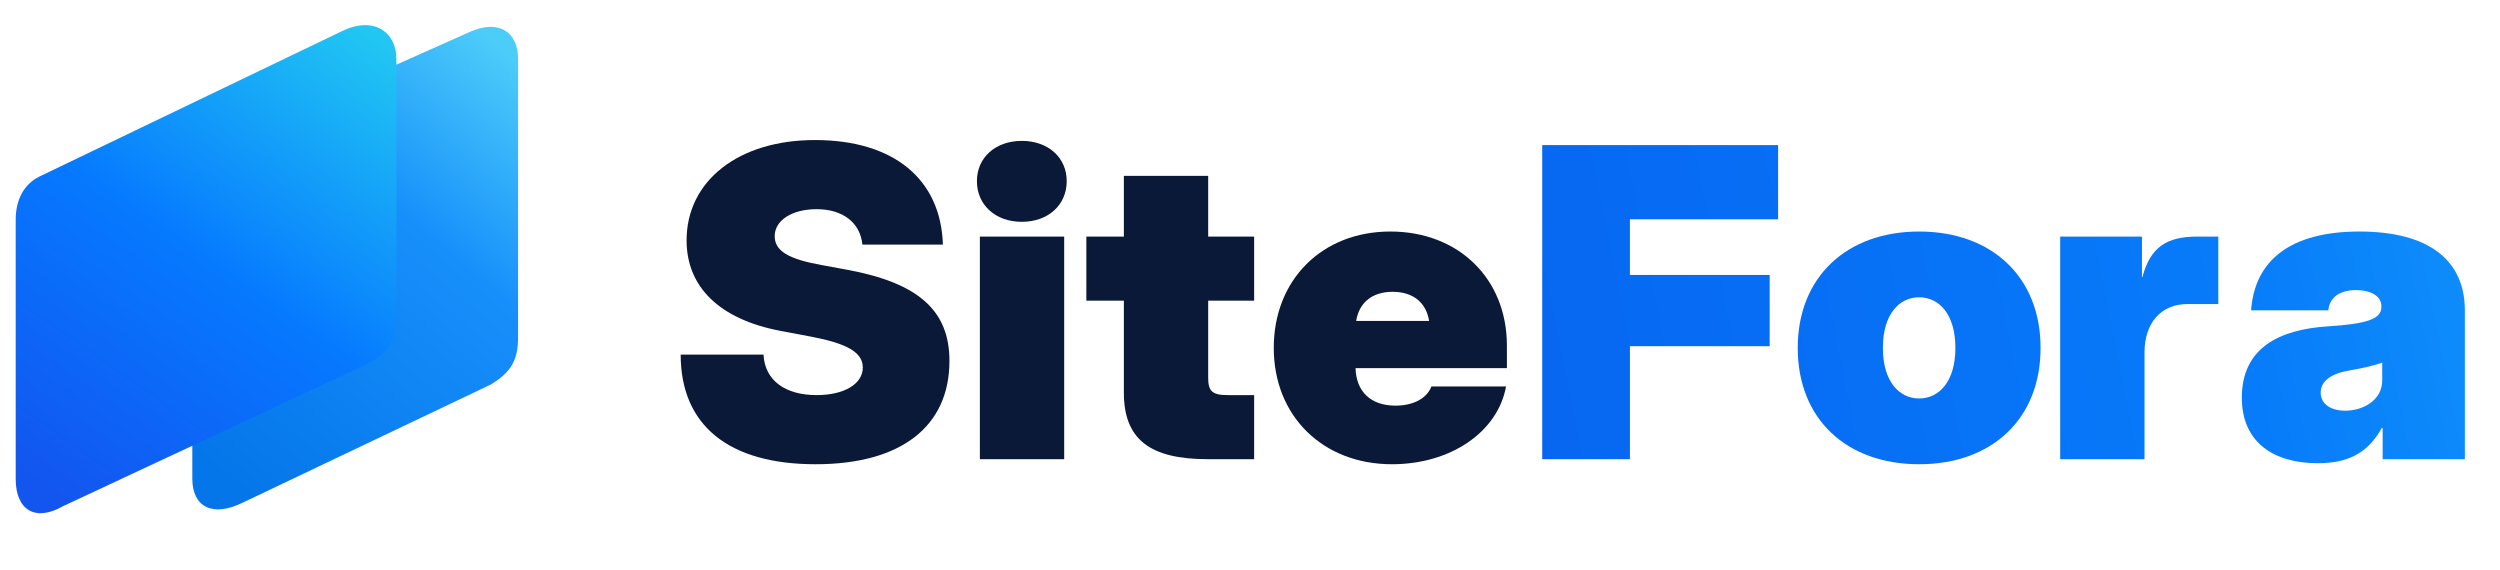
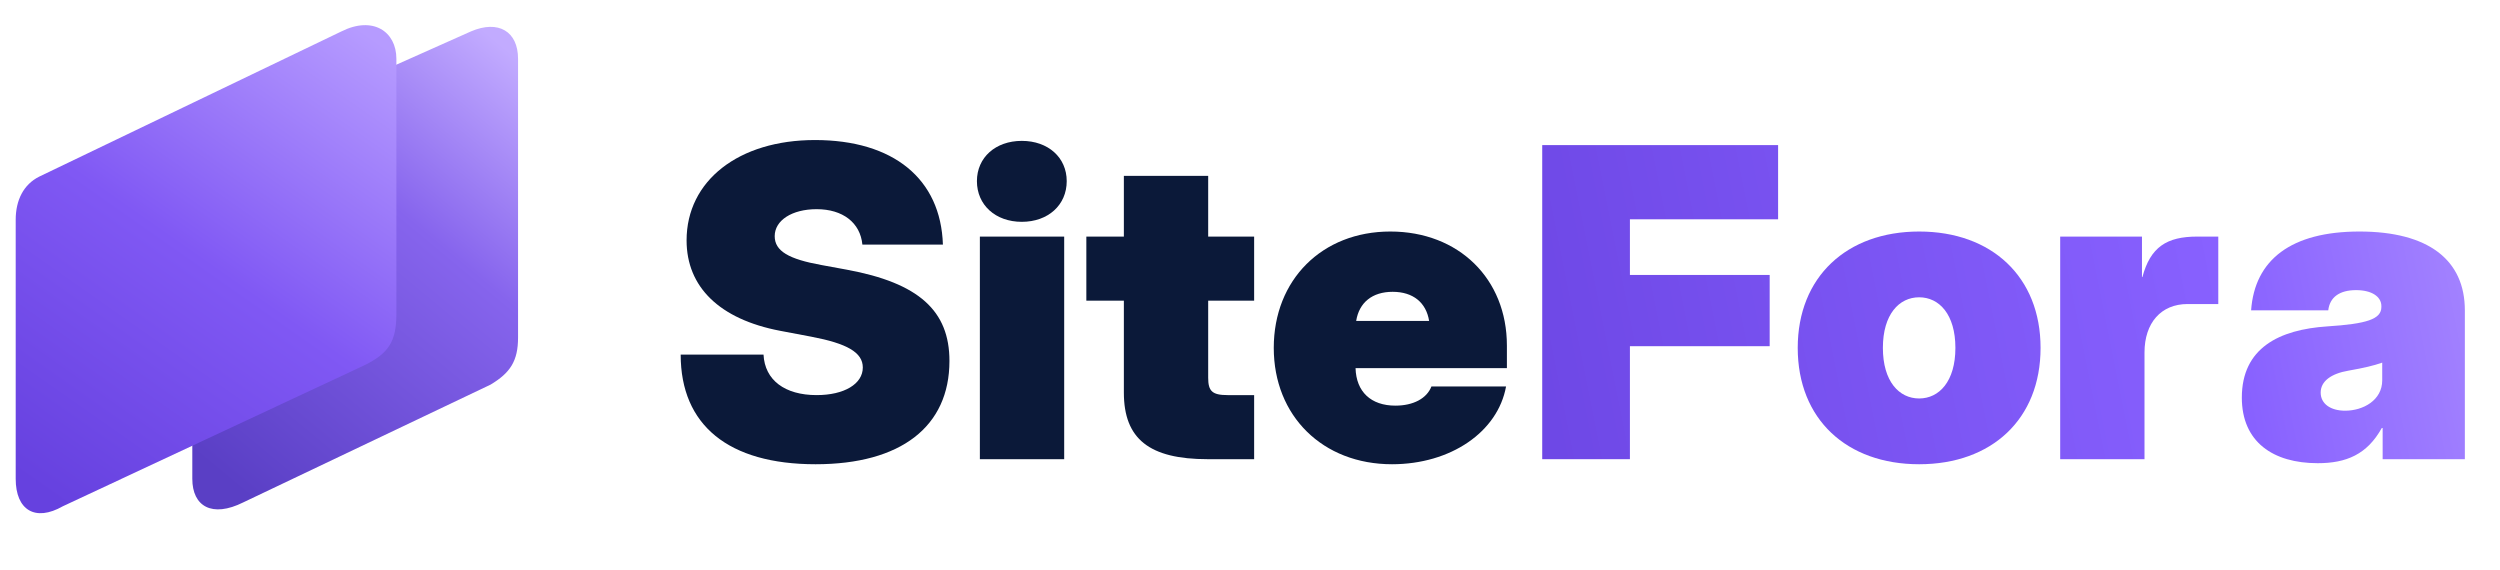
<svg xmlns="http://www.w3.org/2000/svg" width="1274" height="290" viewBox="0 0 637 145" role="img" aria-label="Логотип SiteFora">
  <defs>
    <linearGradient id="markFront" gradientUnits="userSpaceOnUse" x1="12" y1="126" x2="94" y2="9">
-       <stop offset="0" stop-color="#1355EF" />
-       <stop offset="0.50" stop-color="#0679FF" />
-       <stop offset="1" stop-color="#21C6F3" />
+       <stop offset="0" stop-color="#6641DF" />
+       <stop offset="0.50" stop-color="#8058F4" />
+       <stop offset="1" stop-color="#B69BFF" />
    </linearGradient>
    <linearGradient id="markBack" gradientUnits="userSpaceOnUse" x1="49" y1="115" x2="132" y2="15">
-       <stop offset="0" stop-color="#0576E9" />
-       <stop offset="0.62" stop-color="#178FFB" />
-       <stop offset="1" stop-color="#4CCDF9" />
+       <stop offset="0" stop-color="#5A3FC5" />
+       <stop offset="0.62" stop-color="#8664ED" />
+       <stop offset="1" stop-color="#C2ABFF" />
    </linearGradient>
    <linearGradient id="fora" gradientUnits="userSpaceOnUse" x1="350" y1="93" x2="645" y2="34">
-       <stop offset="0" stop-color="#0762EF" />
-       <stop offset="0.72" stop-color="#077BFA" />
-       <stop offset="1" stop-color="#1193FB" />
+       <stop offset="0" stop-color="#6842E0" />
+       <stop offset="0.72" stop-color="#8861FF" />
+       <stop offset="1" stop-color="#AD8FFF" />
    </linearGradient>
  </defs>
  <path id="back-panel" d="M 51 43 C 50 42 51 39 55 37 L 120 8 C 127 5 132 8 132 15 L 132 86 C 132 92 130 95 125 98 L 62 128 C 54 132 49 129 49 122 L 49 52 C 49 47 49 45 51 43 Z" fill="url(#markBack)" />
  <path id="front-panel" d="M 10 45 L 87 8 C 95 4 101 8 101 15 L 101 80 C 101 87 99 90 93 93 L 16 129 C 9 133 4 130 4 122 L 4 56 C 4 51 6 47 10 45 Z" fill="url(#markFront)" />
  <path id="letter-1-S" d="M207.812 118.289C229.512 118.289 241.919 108.729 241.919 91.971C241.919 79.188 234.131 72.098 215.762 68.714L209.316 67.532C200.991 66.028 197.393 63.987 197.393 60.174C197.393 56.146 201.797 53.299 208.081 53.299C214.741 53.299 219.199 56.736 219.736 62.322H240.254C239.717 45.564 227.632 35.682 207.651 35.682C188.208 35.682 174.941 46.048 174.941 61.248C174.941 73.118 183.32 81.336 198.789 84.29L206.738 85.794C215.762 87.513 219.844 89.769 219.844 93.636C219.844 97.825 215.117 100.672 208.081 100.672C199.971 100.672 194.868 96.858 194.546 90.359H173.438C173.438 108.353 185.63 118.289 207.812 118.289Z" fill="#0B1939" />
  <path id="letter-2-i" d="M249.671 117H271.155V60.281H249.671ZM260.359 56.521C267.073 56.521 271.8 52.225 271.8 46.155C271.8 40.14 267.073 35.896 260.359 35.896C253.646 35.896 248.919 40.14 248.919 46.155C248.919 52.225 253.646 56.521 260.359 56.521Z" fill="#0B1939" />
  <path id="letter-3-t" d="M319.554 60.281H307.845V44.812H286.36V60.281H276.8V76.609H286.36V100.027C286.36 111.844 292.859 117 307.737 117H319.554V100.672H312.786C308.865 100.672 307.845 99.651 307.845 96.268V76.609H319.554Z" fill="#0B1939" />
  <path id="letter-4-e" d="M354.686 118.289C369.617 118.289 381.648 110.071 383.743 98.47H364.729C363.548 101.531 360.11 103.357 355.545 103.357C349.314 103.357 345.555 99.812 345.394 93.797H383.958V88.05C383.958 71.023 371.658 58.992 354.256 58.992C336.854 58.992 324.554 71.292 324.554 88.641C324.554 105.989 337.015 118.289 354.686 118.289ZM345.555 81.766C346.307 77.093 349.637 74.354 354.847 74.354C360.057 74.354 363.387 77.093 364.139 81.766Z" fill="#0B1939" />
  <path id="letter-5-F" d="M392.958 117H415.302V88.211H450.912V70.057H415.302V55.877H453.061V36.971H392.958Z" fill="url(#fora)" />
  <path id="letter-6-o" d="M488.998 118.289C507.475 118.289 519.936 106.795 519.936 88.641C519.936 70.54 507.475 58.992 488.998 58.992C470.575 58.992 458.061 70.54 458.061 88.641C458.061 106.849 470.575 118.289 488.998 118.289ZM488.998 101.531C483.896 101.531 479.76 97.181 479.76 88.641C479.76 80.101 483.896 75.75 488.998 75.75C494.101 75.75 498.236 80.101 498.236 88.641C498.236 97.181 494.101 101.531 488.998 101.531Z" fill="url(#fora)" />
  <path id="letter-7-r" d="M524.936 117H546.42V89.822C546.42 82.249 550.663 77.469 557.377 77.469H565.219V60.281H559.848C552.06 60.281 547.924 62.967 545.883 70.594H545.775V60.281H524.936Z" fill="url(#fora)" />
  <path id="letter-8-a" d="M590.555 118.021C597.806 118.021 603.123 115.818 606.883 109.051H607.098V117H628.045V79.08C628.045 66.189 618.699 58.992 601.189 58.992C583.787 58.992 574.495 66.189 573.582 79.08H593.24C593.616 75.75 596.087 73.924 600.33 73.924C604.251 73.924 606.775 75.535 606.775 78.006V78.221C606.775 81.336 603.016 82.518 593.025 83.162C580.779 83.968 571.219 88.641 571.219 101.316C571.219 112.596 579.168 118.021 590.555 118.021ZM597.537 104.646C593.885 104.646 591.307 102.928 591.307 100.027C591.307 97.127 593.992 95.193 598.396 94.441C602.371 93.743 604.842 93.152 606.99 92.4V96.912C606.99 101.961 602.156 104.646 597.537 104.646Z" fill="url(#fora)" />
</svg>
